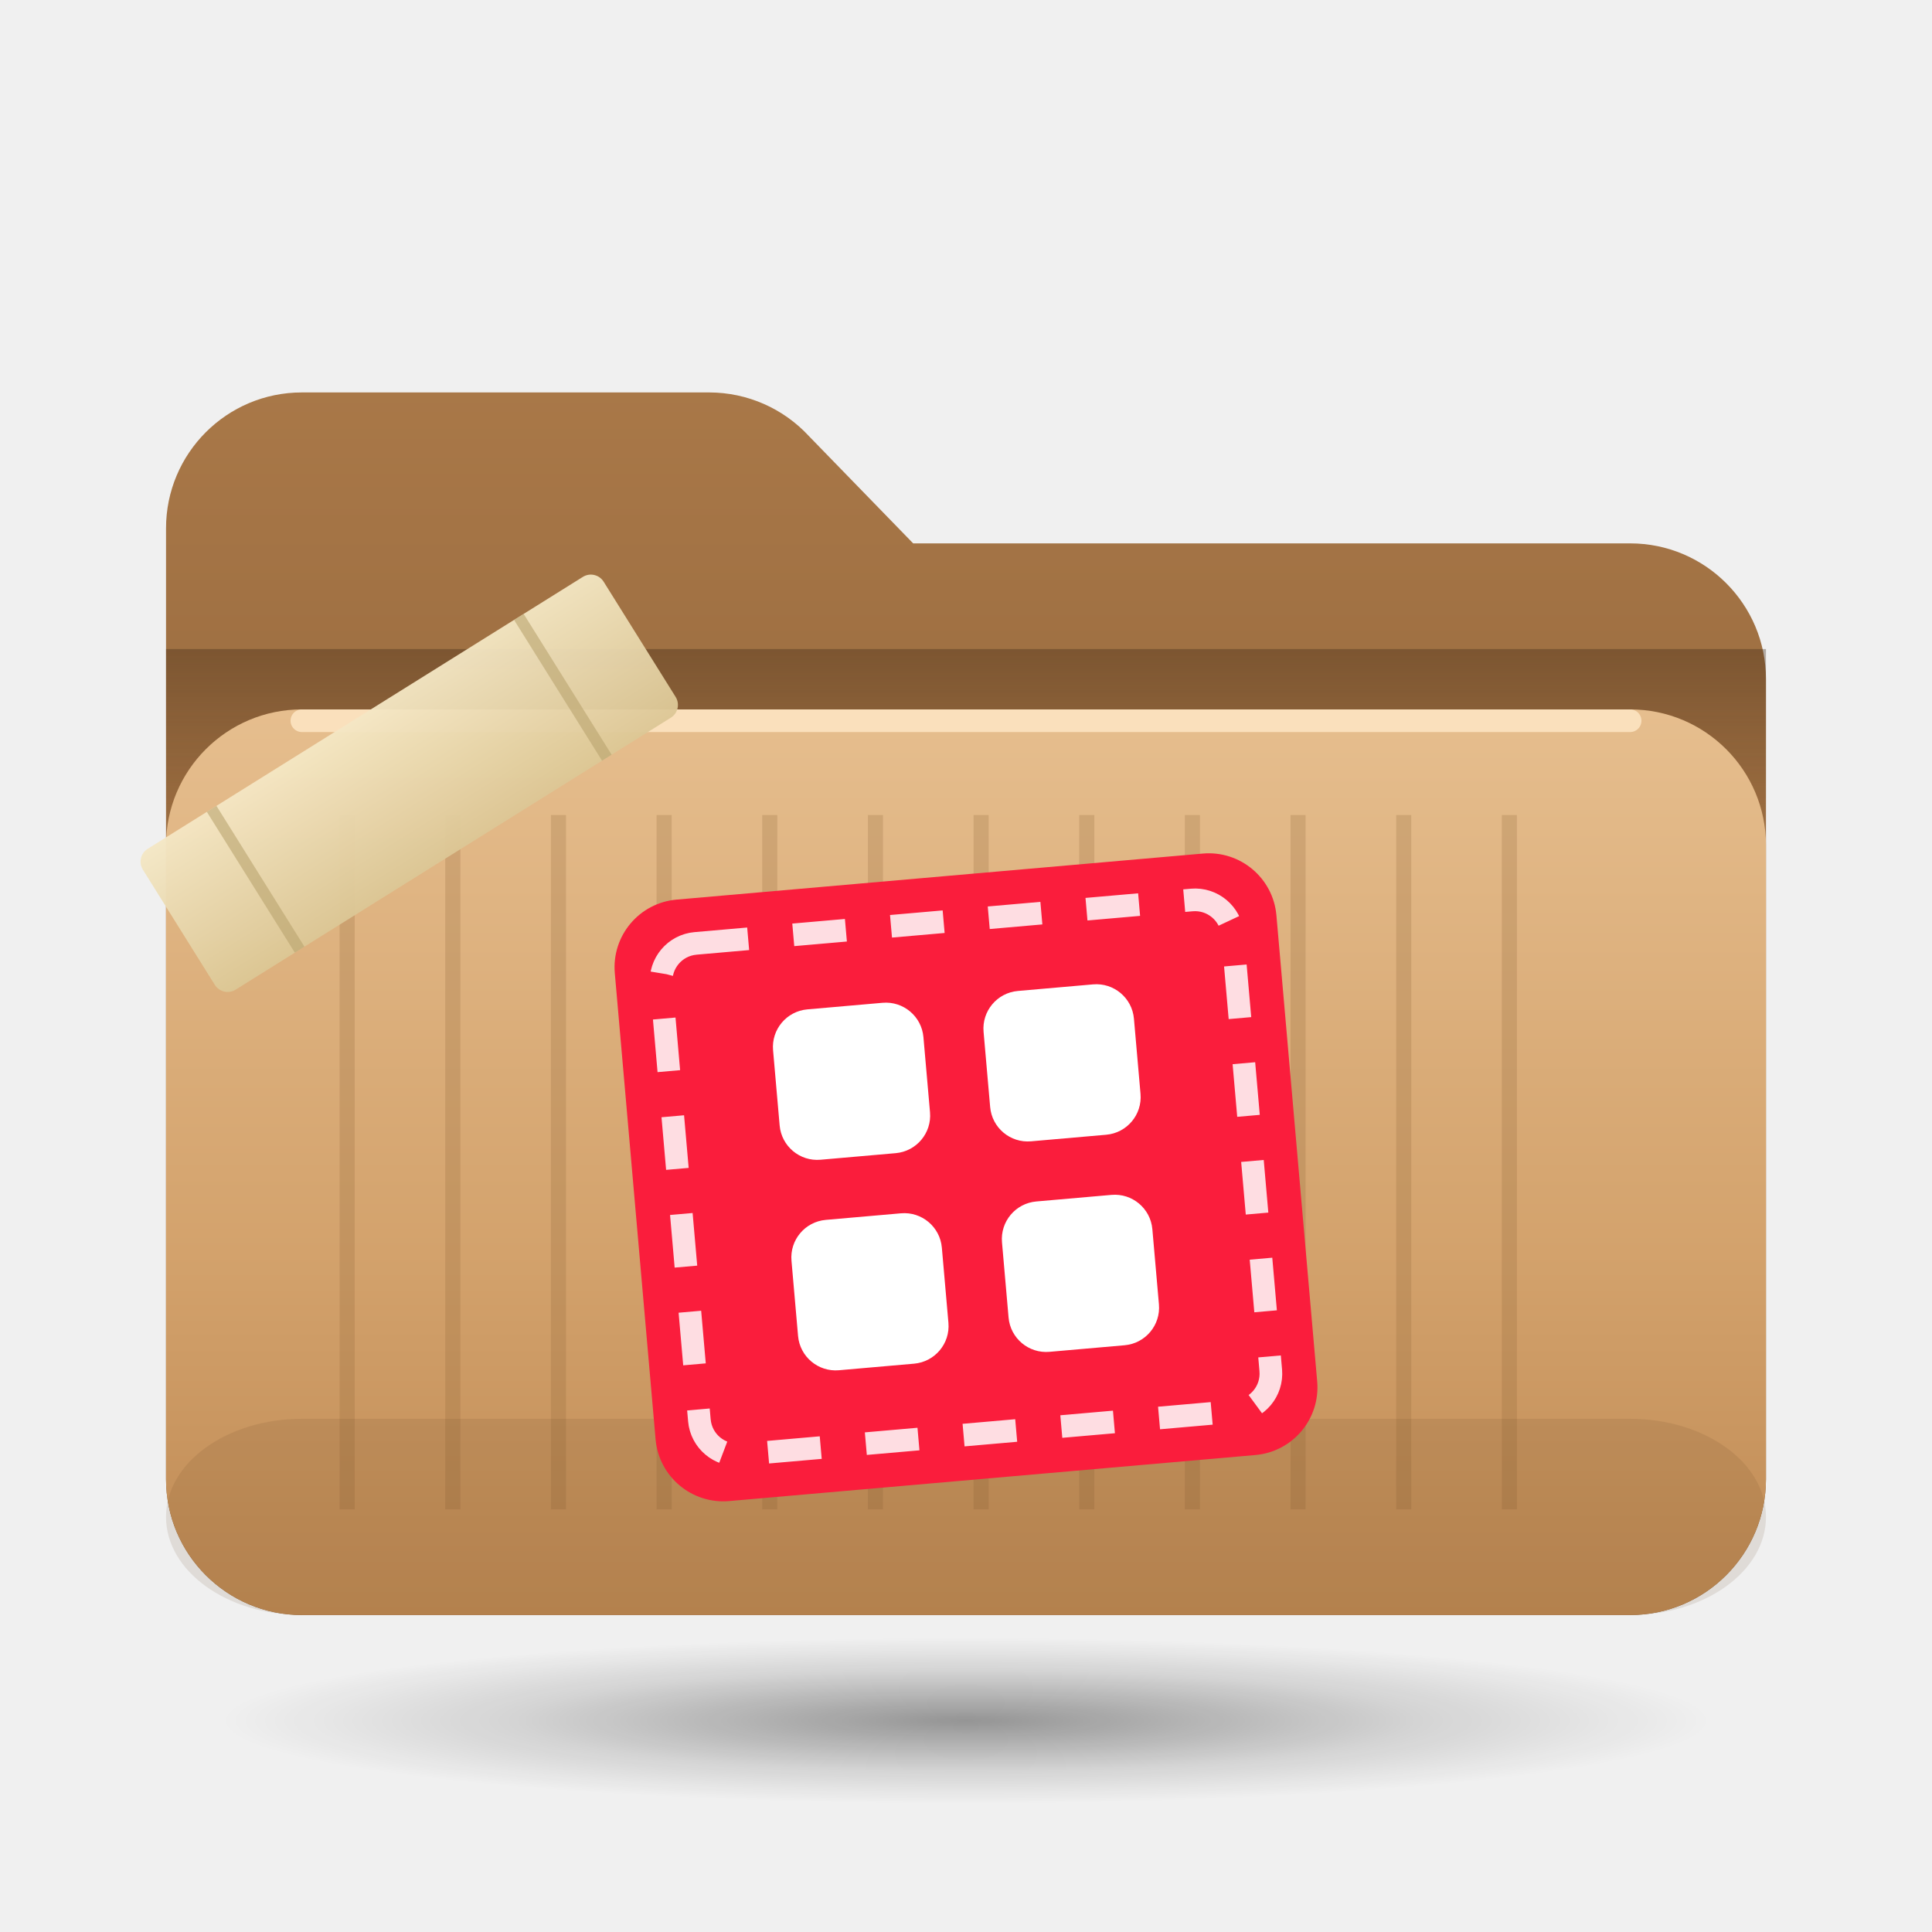
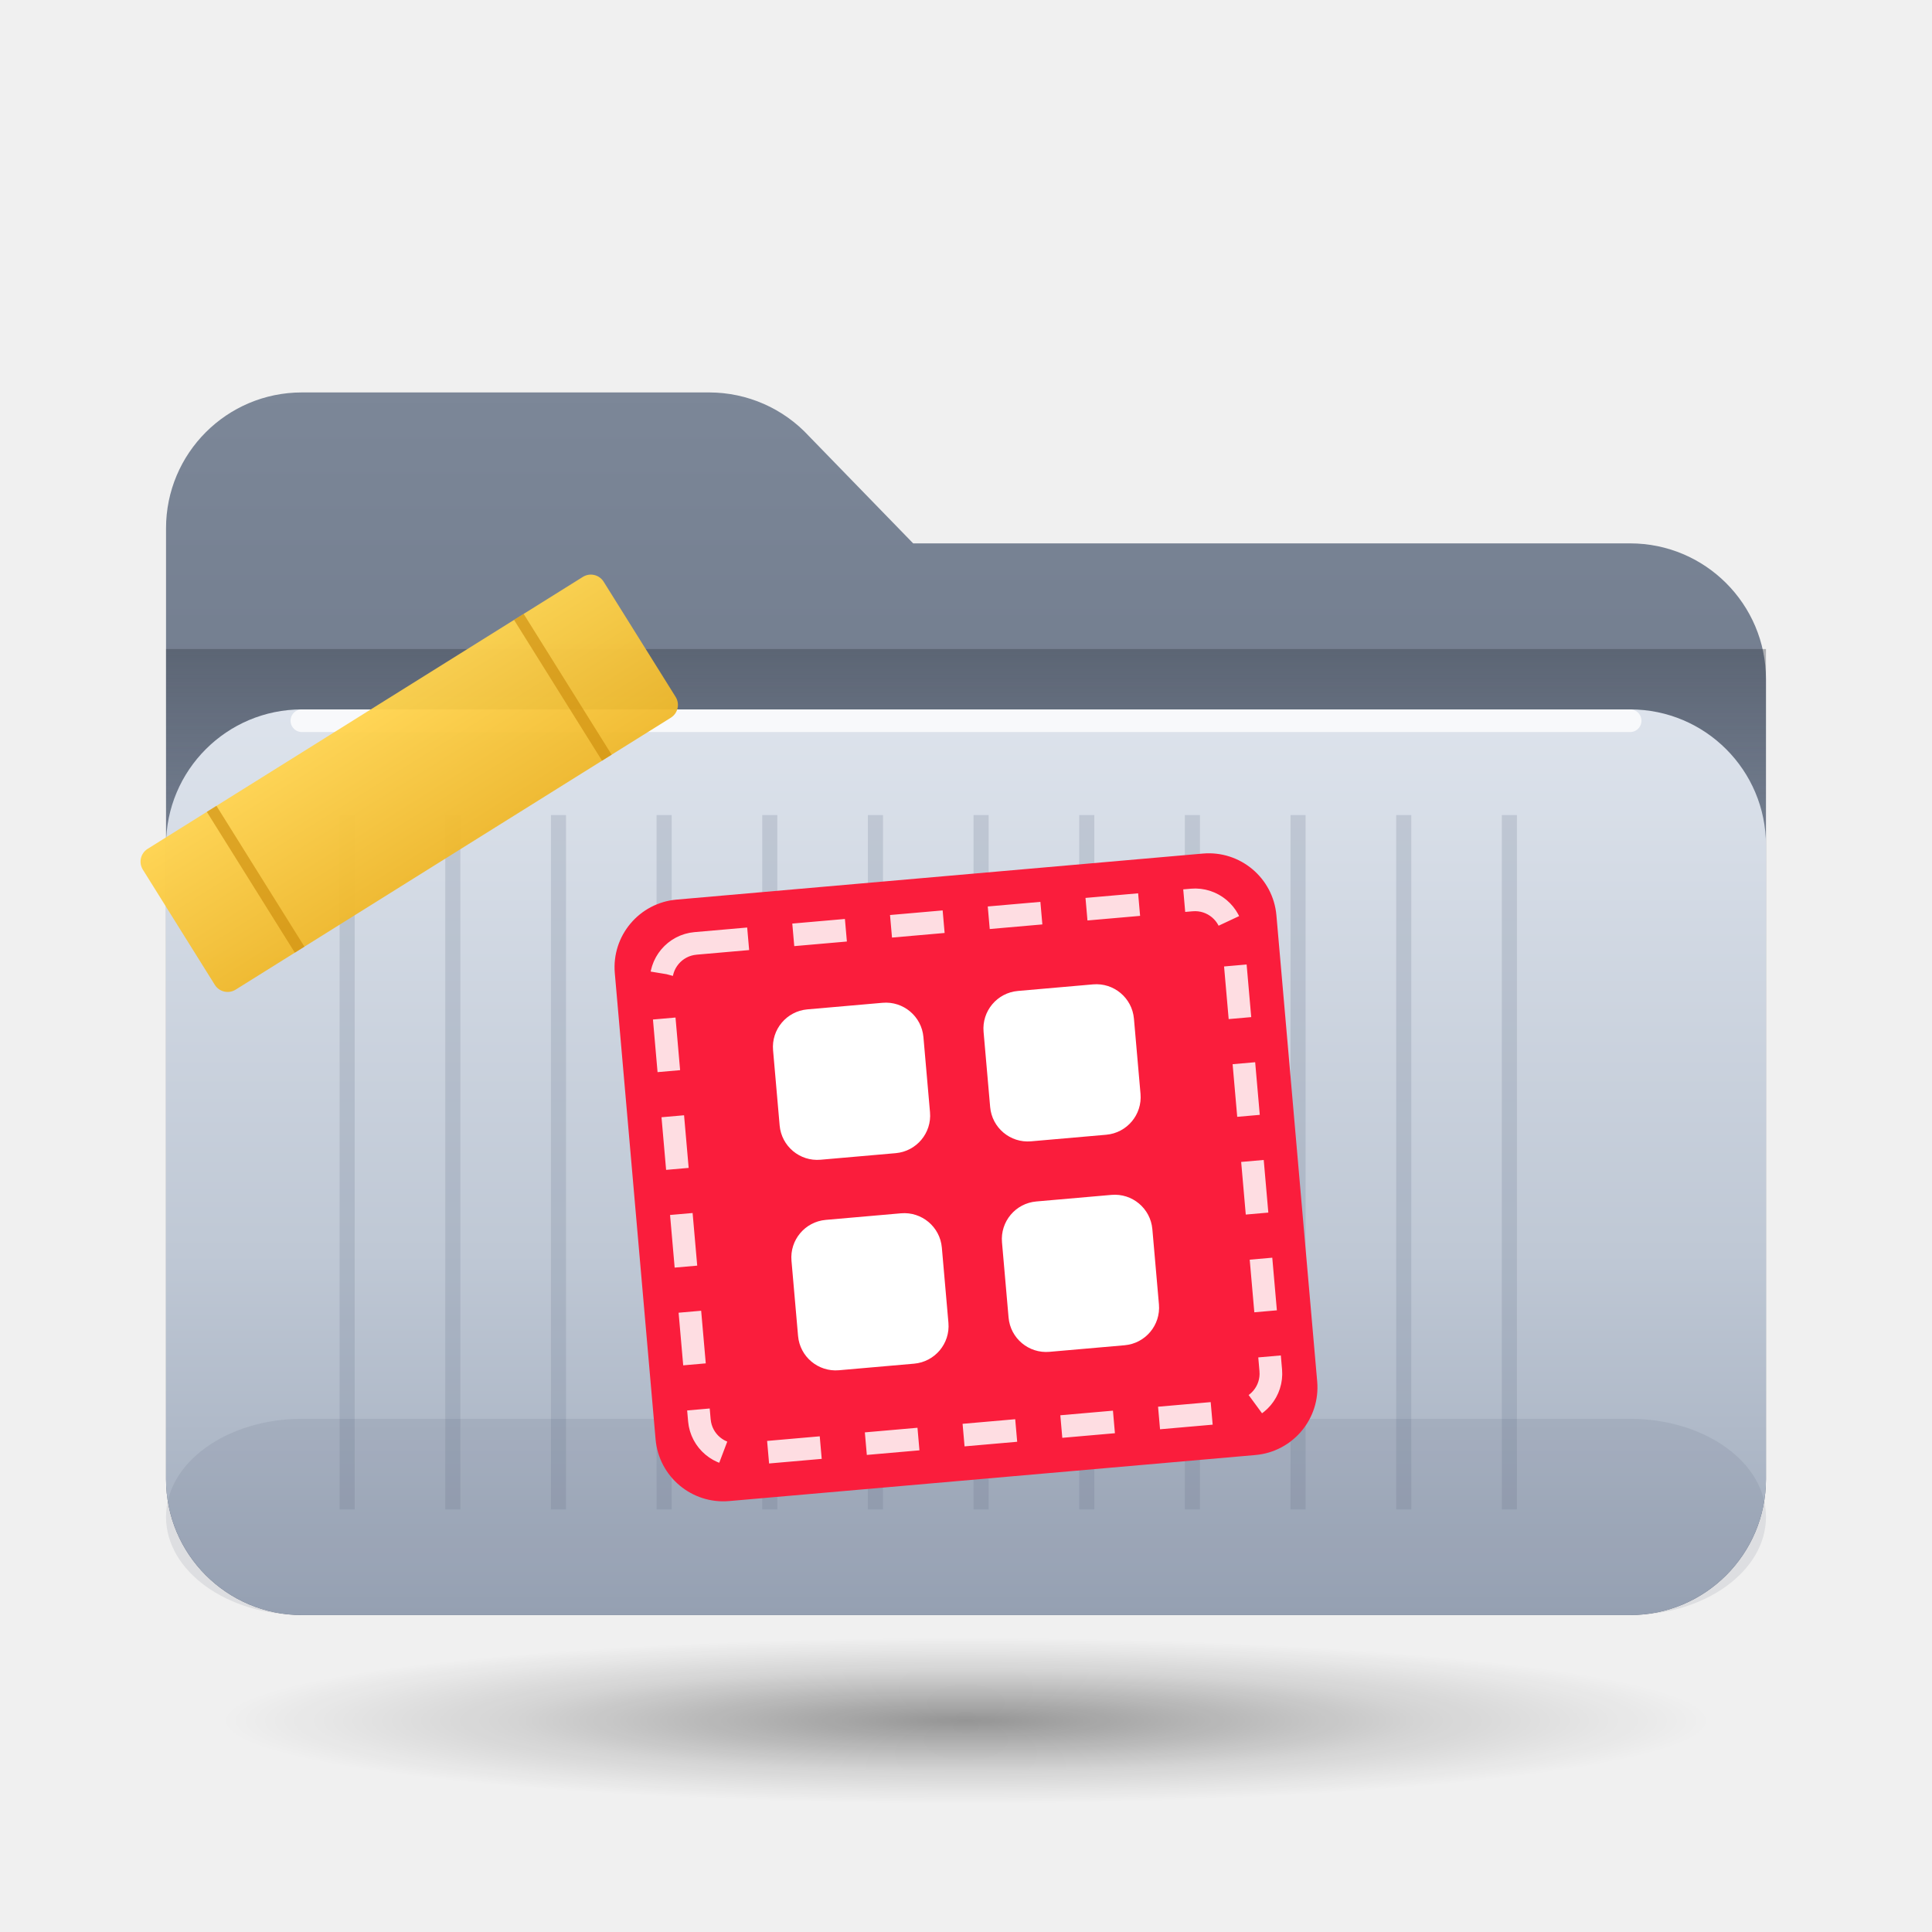
<svg xmlns="http://www.w3.org/2000/svg" viewBox="0 0 256 256">
  <defs>
    <radialGradient id="ground" cx=".5" cy=".5" r=".5">
      <stop offset="0" stop-color="#000" stop-opacity=".38" />
      <stop offset=".6" stop-color="#000" stop-opacity=".12" />
      <stop offset="1" stop-color="#000" stop-opacity="0" />
    </radialGradient>
    <linearGradient id="cb" x1="0" y1="0" x2="0" y2="1">
-       <stop offset="0" stop-color="#A97848" stop-opacity="1" />
-       <stop offset="1" stop-color="#7E5530" stop-opacity="1" />
+       <stop offset="0" stop-color="#7C8798" stop-opacity="1" />
+       <stop offset="1" stop-color="#596375" stop-opacity="1" />
    </linearGradient>
    <linearGradient id="cf" x1="0" y1="0" x2="0" y2="1">
-       <stop offset="0" stop-color="#E6BE8E" stop-opacity="1" />
-       <stop offset="0.6" stop-color="#D3A26C" stop-opacity="1" />
-       <stop offset="1" stop-color="#BF8A54" stop-opacity="1" />
+       <stop offset="0" stop-color="#DDE3EC" stop-opacity="1" />
+       <stop offset="0.6" stop-color="#BFC8D5" stop-opacity="1" />
+       <stop offset="1" stop-color="#9FAABB" stop-opacity="1" />
    </linearGradient>
    <linearGradient id="ci" x1="0" y1="0" x2="0" y2="1">
-       <stop offset="0" stop-color="#3B2410" stop-opacity="0.35" />
-       <stop offset="1" stop-color="#3B2410" stop-opacity="0" />
+       <stop offset="0" stop-color="#2E3440" stop-opacity="0.35" />
+       <stop offset="1" stop-color="#2E3440" stop-opacity="0" />
    </linearGradient>
    <linearGradient id="tape" x1="0" y1="0" x2="0" y2="1">
-       <stop offset="0" stop-color="#F4E7C4" stop-opacity="0.95" />
-       <stop offset="1" stop-color="#DCC795" stop-opacity="0.95" />
+       <stop offset="0" stop-color="#FFD34D" stop-opacity="0.95" />
+       <stop offset="1" stop-color="#F0B92B" stop-opacity="0.95" />
    </linearGradient>
  </defs>
  <ellipse cx="128" cy="228" rx="100" ry="11" fill="url(#ground)" />
  <path d="M22 70a18 18 0 0 1 18-18h54a18 18 0 0 1 13.2 5.8L121 72h95a18 18 0 0 1 18 18v106a18 18 0 0 1-18 18H40a18 18 0 0 1-18-18z" fill="url(#cb)" />
  <rect x="22" y="86" width="212" height="22" fill="url(#ci)" />
  <rect x="22" y="94" width="212" height="120" rx="18" fill="url(#cf)" />
-   <path d="M40 95.5h176" stroke="#FFE9C8" stroke-width="3" stroke-linecap="round" opacity=".8" />
-   <g stroke="#8A5E34" stroke-width="2" opacity=".22">
+   <path d="M40 95.5h176" stroke="#FFFFFF" stroke-width="3" stroke-linecap="round" opacity=".8" />
+   <g stroke="#6B768B" stroke-width="2" opacity=".22">
    <path d="M46 108v92" />
    <path d="M60 108v92" />
    <path d="M74 108v92" />
    <path d="M88 108v92" />
    <path d="M102 108v92" />
    <path d="M116 108v92" />
    <path d="M130 108v92" />
    <path d="M144 108v92" />
    <path d="M158 108v92" />
    <path d="M172 108v92" />
    <path d="M186 108v92" />
    <path d="M200 108v92" />
  </g>
-   <rect x="22" y="188" width="212" height="26" rx="18" fill="#5E3B1C" opacity=".12" />
+   <rect x="22" y="188" width="212" height="26" rx="18" fill="#4E586B" opacity=".12" />
  <g transform="rotate(-32 52 104)">
    <rect x="18" y="94" width="72" height="22" rx="2" fill="url(#tape)" />
-     <path d="M30 94v22M78 94v22" stroke="#B9A36E" stroke-width="1.5" opacity=".6" />
+     <path d="M30 94v22M78 94v22" stroke="#C98808" stroke-width="1.5" opacity=".6" />
  </g>
  <g transform="rotate(-5 128 156)">
    <rect x="84" y="116" width="88" height="80" rx="9" fill="#FA1D3C" />
    <rect x="90" y="122" width="76" height="68" rx="5" fill="none" stroke="#fff" stroke-width="3" stroke-dasharray="7 6" opacity=".85" />
    <g fill="#fff" stroke="none">
      <rect x="104" y="132" width="20" height="20" rx="5" />
      <rect x="132" y="132" width="20" height="20" rx="5" />
      <rect x="104" y="160" width="20" height="20" rx="5" />
      <rect x="132" y="160" width="20" height="20" rx="5" />
    </g>
  </g>
</svg>
